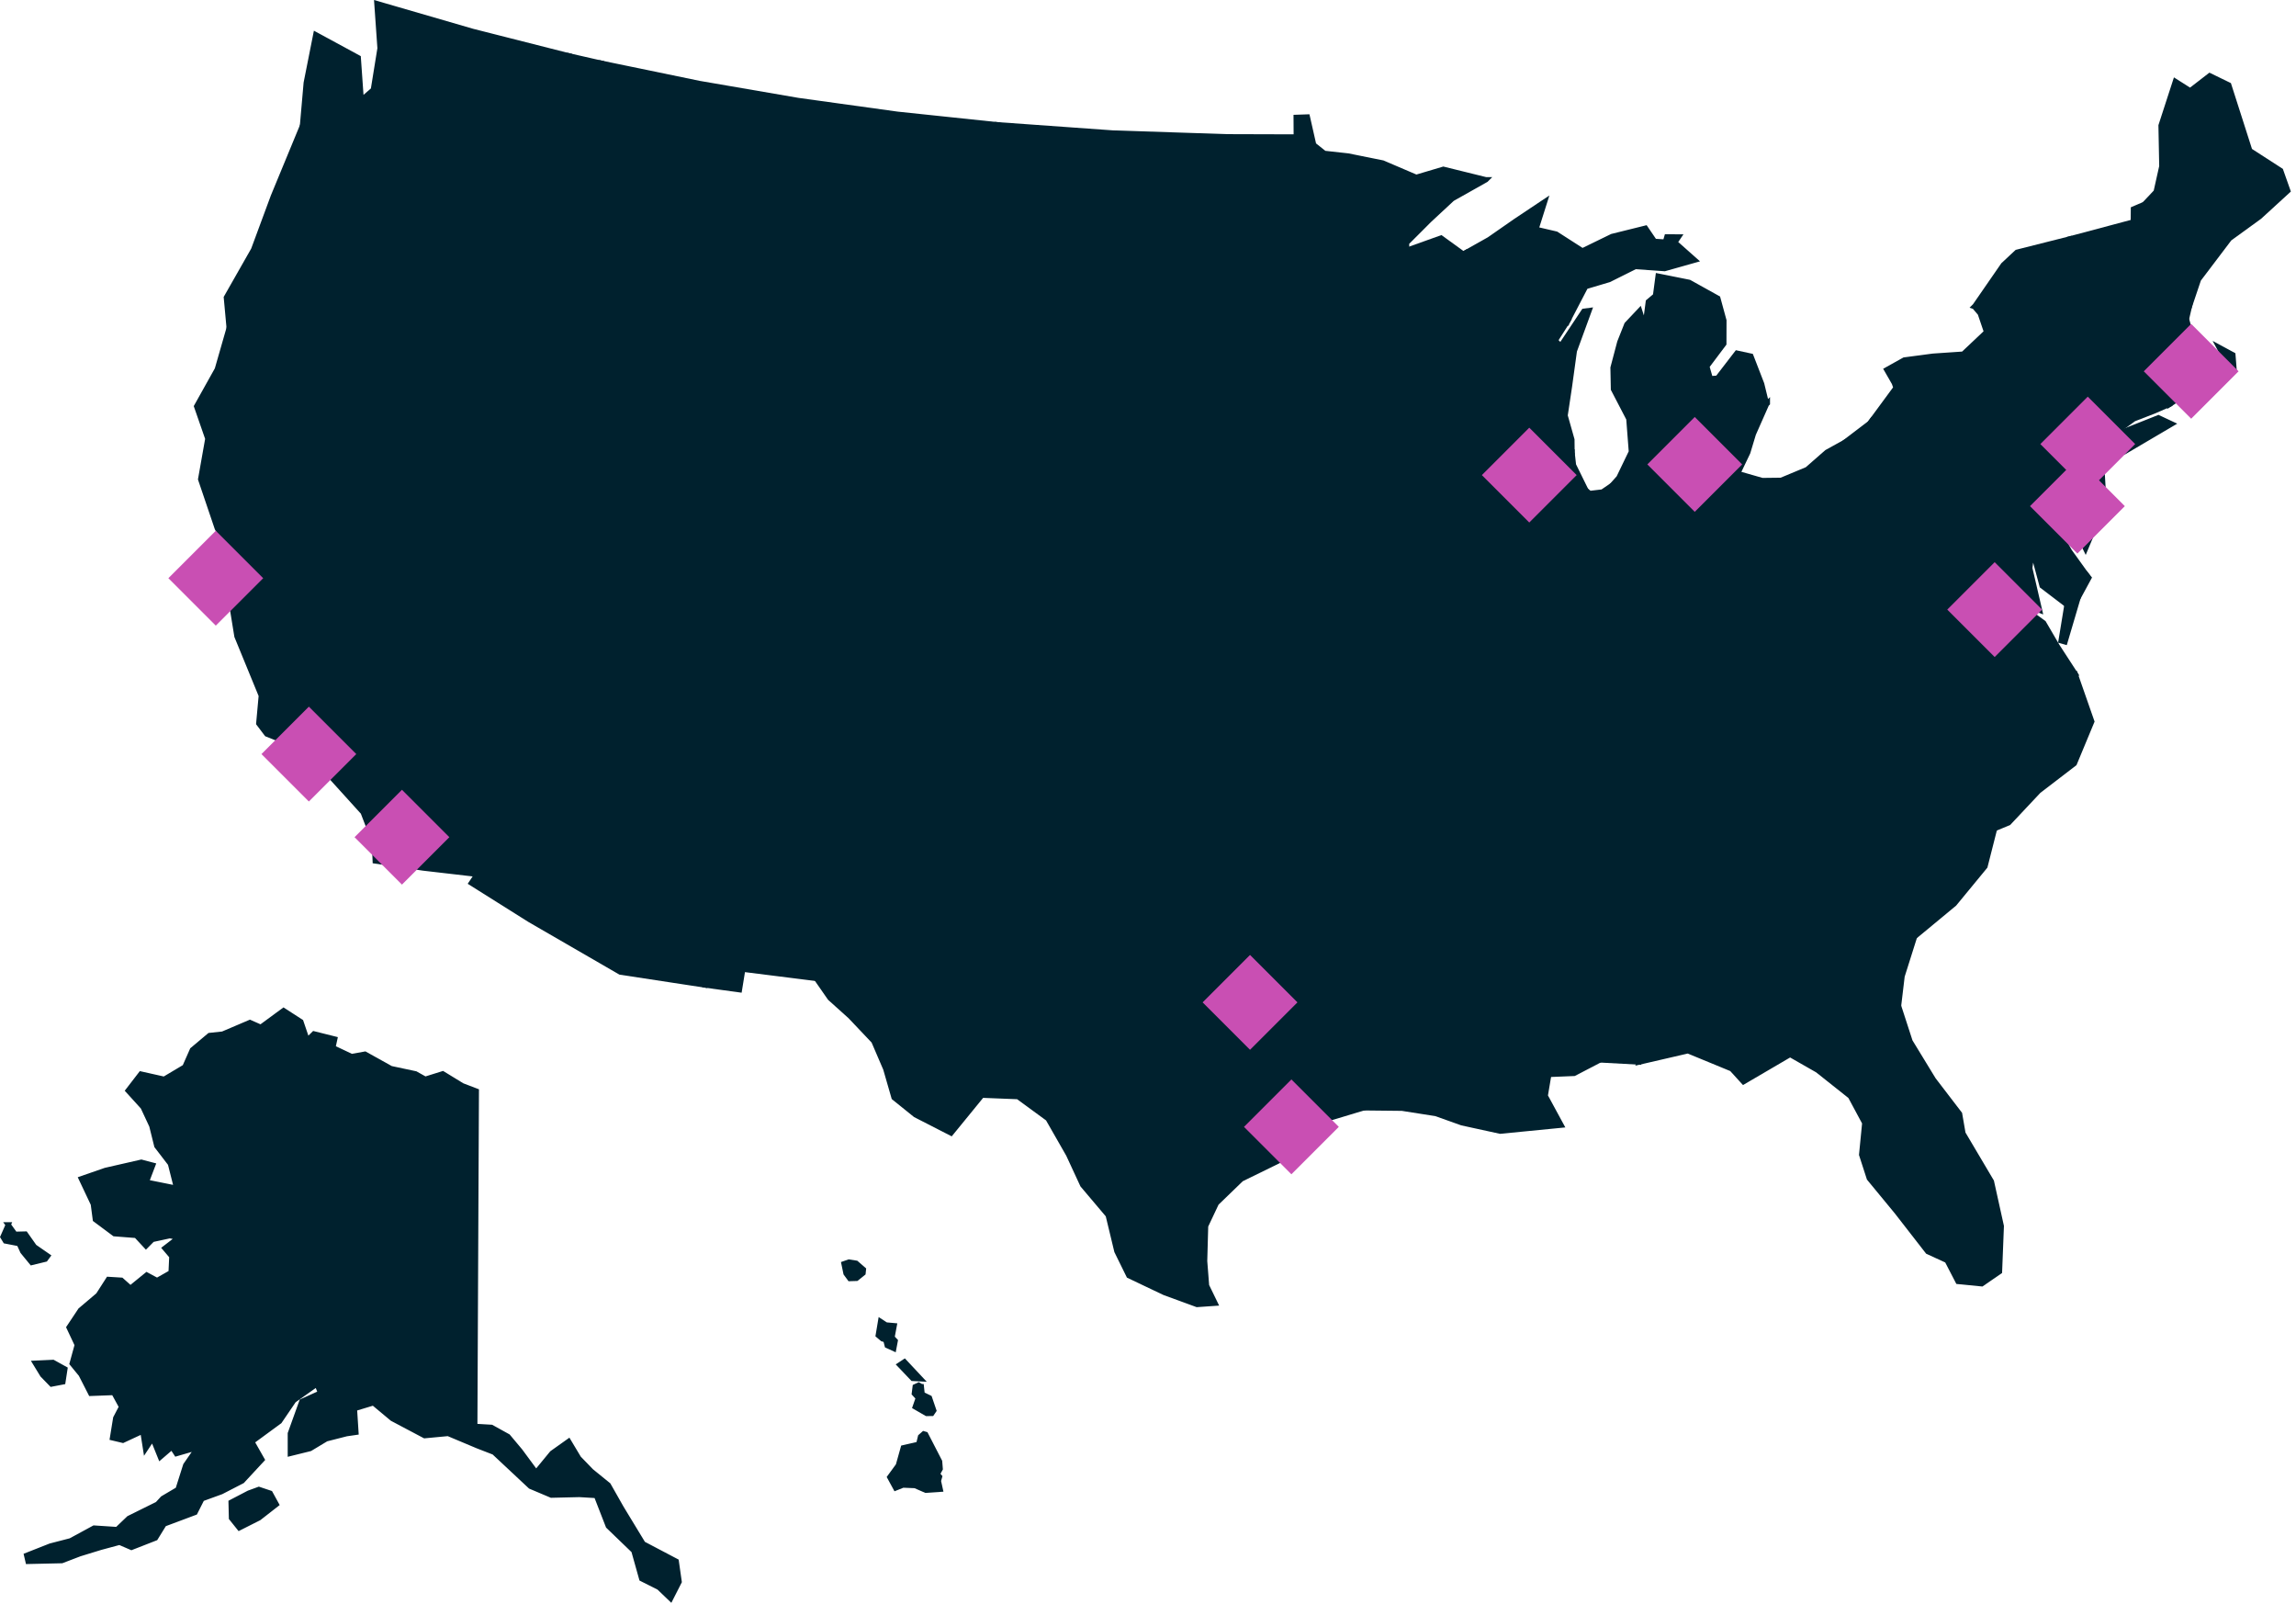
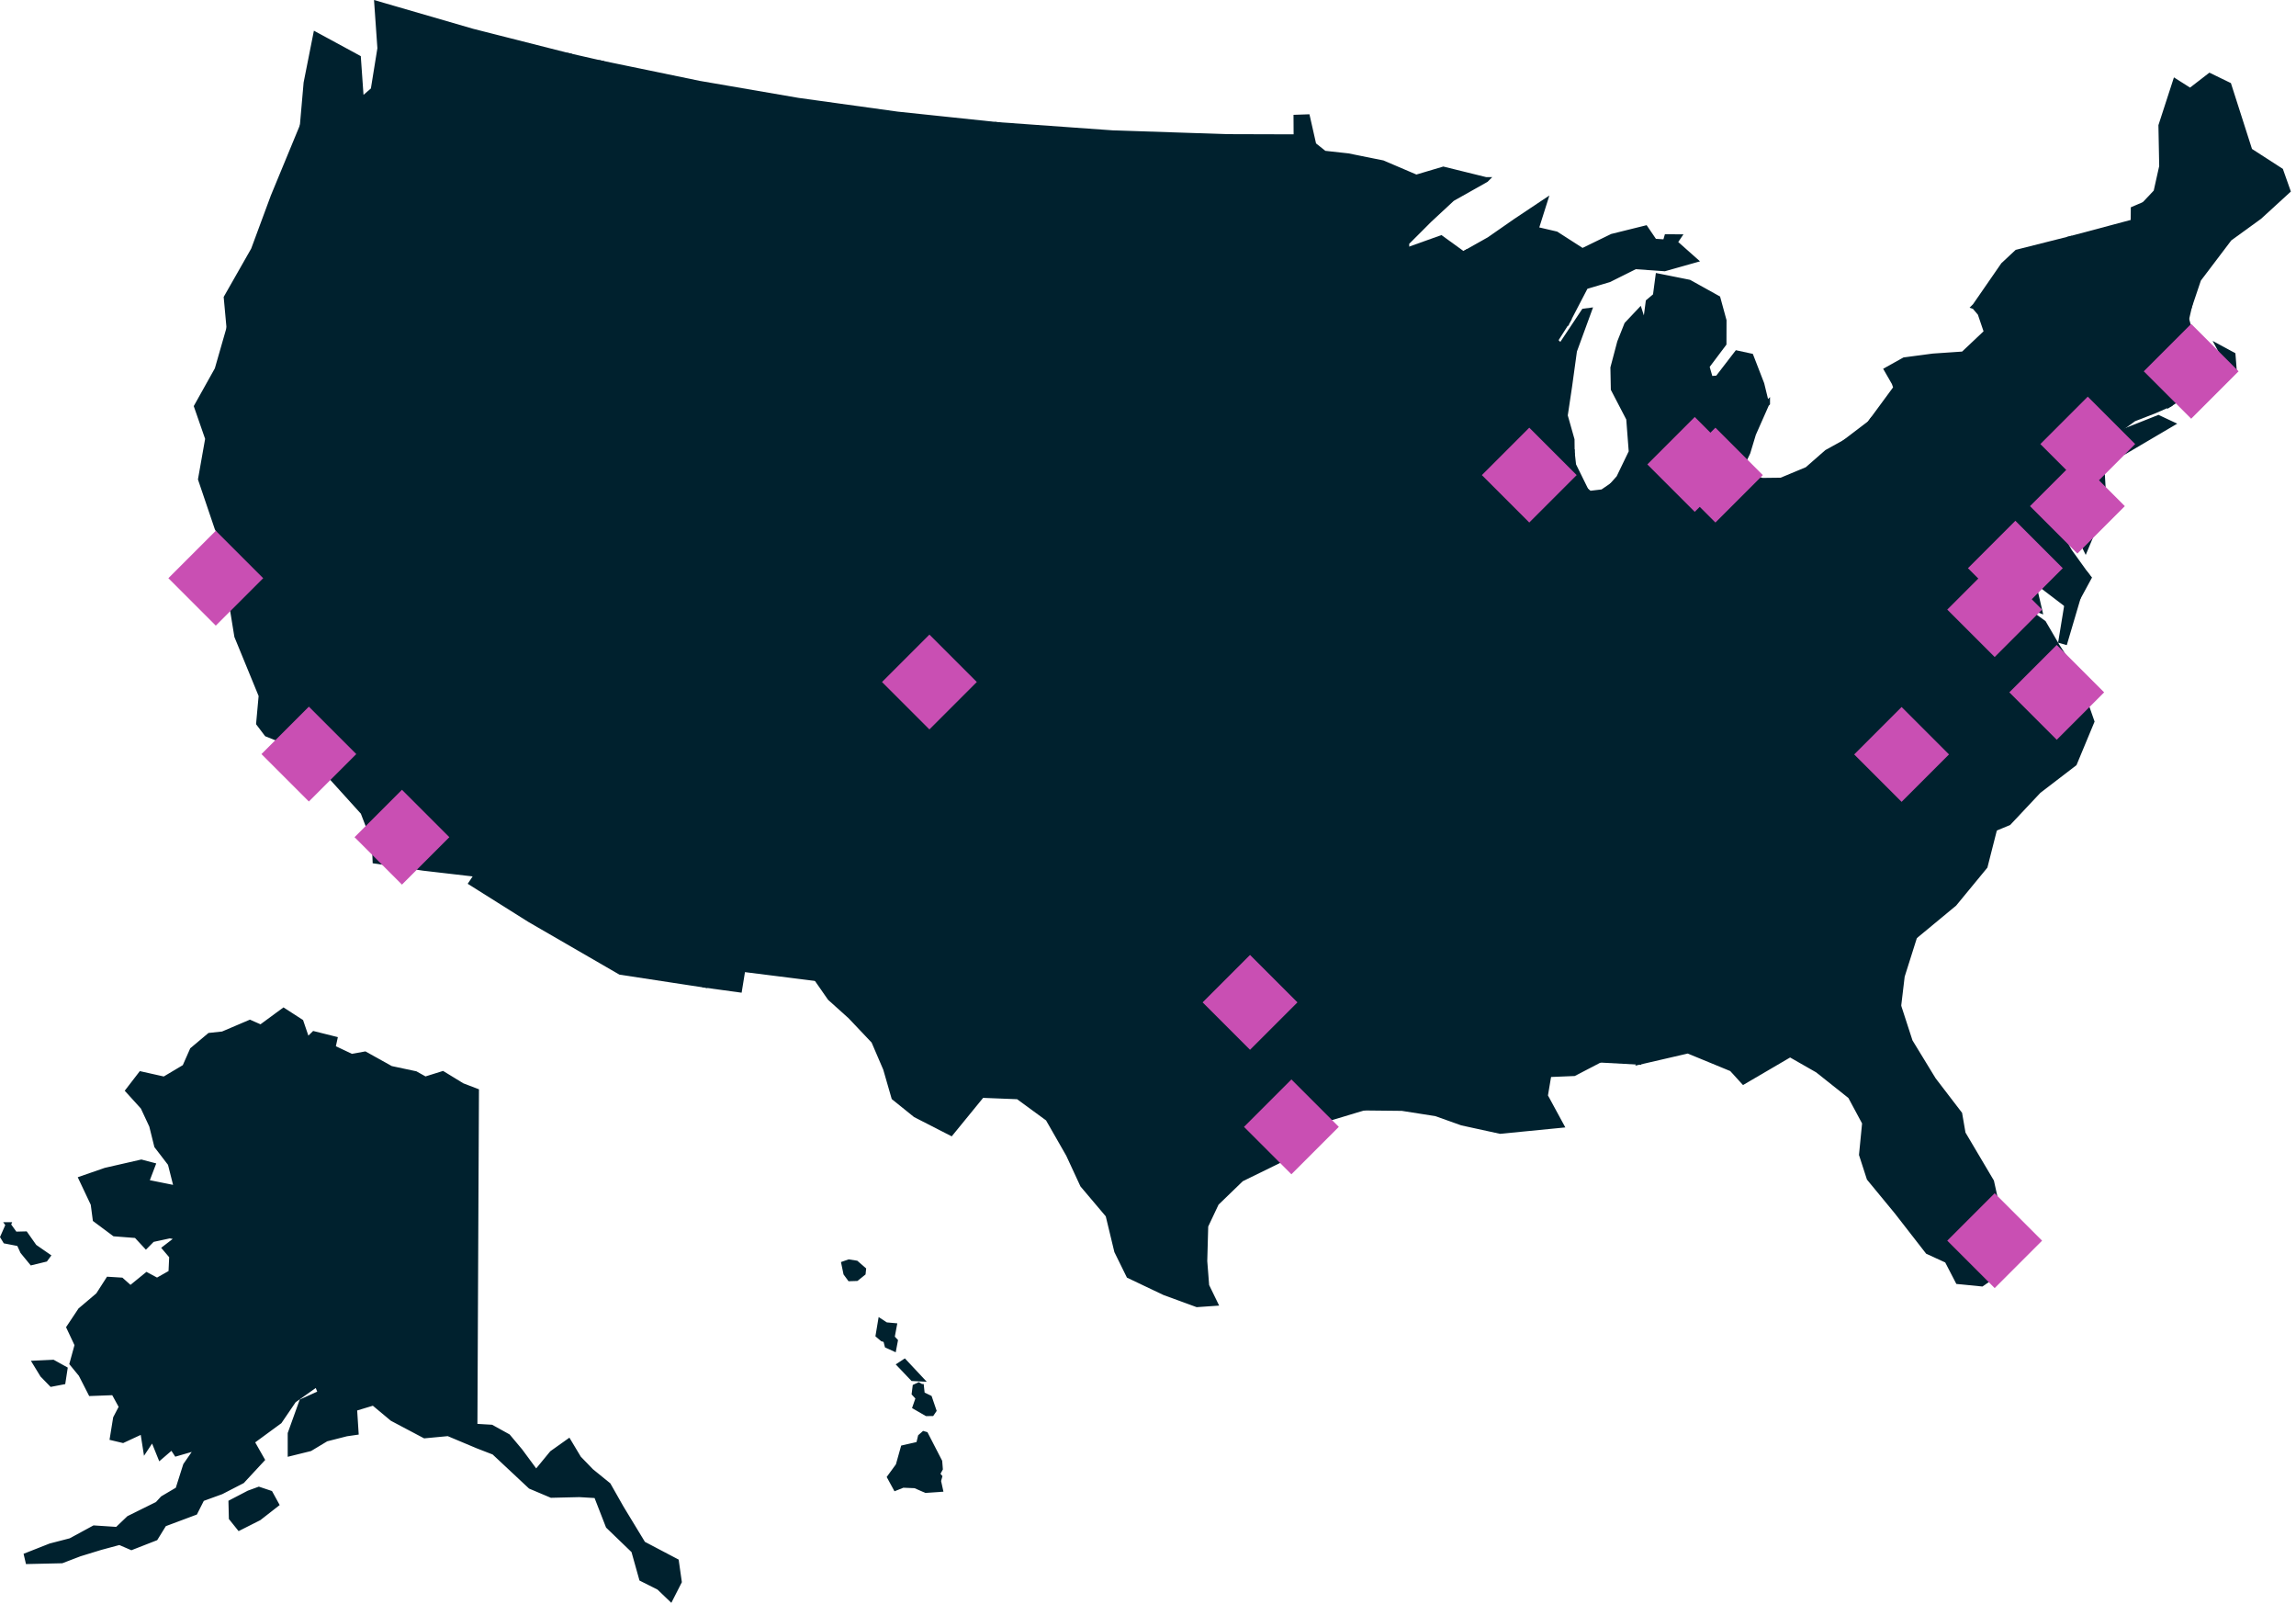
<svg xmlns="http://www.w3.org/2000/svg" width="222" height="155" fill="none" viewBox="0 0 222 155">
-   <g class="Frame 1171277044">
+   <g class="data_all">
    <g class="usaLow 2">
      <g class="Group">
        <path fill="#00212E" stroke="#00212E" stroke-width=".5" d="m29.095 98.762.613 1.8.645-.632 2.018.504-.182.839 1.804.852 1.297-.234 2.504 1.394 2.379.506.942.527 1.693-.529 1.881 1.151 1.371.525-.062 13.222-.087 19.183 1.601.094 1.602.887 1.178 1.405 1.542 2.088 1.546-1.879 1.601-1.138.976 1.629 1.21 1.251 1.65 1.339 1.255 2.212 2.107 3.468 3.21 1.689.282 1.977-.829 1.627-1.119-1.072-1.68-.845-.76-2.708-2.469-2.378-1.15-2.954-1.647-.098-2.705.064-2.02-.854-3.524-3.297-1.582-.613-2.855-1.2-2.272.214-3.128-1.655-1.824-1.522-1.834.555.147 2.297-.92.133-1.958.499-1.563.94-1.911.472v-1.933l1.115-3.1 1.808-.816-.346-.871-2.242 1.587-1.377 2.024-2.678 1.964.985 1.734-1.916 2.067-2.026 1.044-1.864.677-.669 1.322-2.991 1.119-.837 1.356-2.321.907-1.151-.497-1.83.493-2.033.624-1.721.659-3.265.073-.137-.585 2.304-.908 1.954-.506 2.266-1.23 2.233.146 1.134-1.085 2.77-1.371.506-.551 1.469-.867.743-2.342 1.191-1.721-2.088.604-.425-.651-1.13.971-.74-1.832-.688 1.04-.269-1.71-1.922.894-1.006-.239.31-1.911.57-1.091-.756-1.379-2.223.083-.939-1.839-.863-1.052.494-1.798-.795-1.689 1.11-1.668 1.72-1.456.977-1.521 1.254.077.877.782 1.579-1.286.999.538 1.351-.766.073-1.574-.668-.784 1.356-1.042-.884-.162-1.685.363-.617.624-.942-1.015-2.11-.164-1.847-1.375-.196-1.497-1.157-2.447 2.331-.809 3.472-.793 1.109.293-.624 1.638 2.923.587-.598-2.37-1.317-1.715-.485-1.956-.843-1.804-1.444-1.591 1.235-1.604 2.256.506 1.995-1.187.728-1.65 1.661-1.395 1.275-.136 2.629-1.12 1.052.466 2.202-1.618 1.676 1.082Zm-28.3 19.626.66.916 1-.024.871 1.235 1.29.892-.23.312-1.318.32-.87-1.061-.35-.764-1.325-.255-.242-.401.515-1.17Zm5.292 15.19-1.108.212-.863-.888-.694-1.136 1.7-.079 1.157.64-.192 1.251Zm18.949 13.15-1.898.958-.76-.948-.037-1.522 1.717-.895.974-.356 1.095.367.594 1.082-1.685 1.314Z" class="US-AK" />
        <path fill="#00212E" stroke="#00212E" stroke-width=".5" d="m163.929 79.041 1.734 5.866 1.529 4.682.769 1.442.463.82-.574.93-.045 1.568.333.884v.87l-.017.806.337.587.276.547-8.527.97-2.368.506-.032.375 1.068 1.094-.13.98-.244.696-3.799-.207-.751-7.416.068-7.809.175-6.331-.365-.912 4.997-.463 5.103-.485Z" class="US-AL" />
        <path fill="#00212E" stroke="#00212E" stroke-width=".5" d="m147.53 75.505-.013.404-.352.709-.66.516-.099.812-.585.677.139 1.405-.425.48-.051.389-.69.405.028.703-.457 1.328-.448.303-.673.7-.371 1.023-.79 1.74-.033 1.156.536 1.25-.145.964-3.465.005-4.467.333-3.957.096.177-2.763h-.942l-.788.079-.219-.314.044-4.25.005-4.719-.865-5.11 4.753-.033 4.322-.137 4.123-.19 4.465.036.365.577-.408.548-.405.551-.212.496 2.563-.169Z" class="US-AR" />
        <path fill="#00212E" stroke="#00212E" stroke-width=".5" d="m72.102 68.01-3.927 27.21-8.197-1.251-8.75-5.061-5.655-3.555.562-.837.534.117.64-.86-.572-.803.006-.743-.032-.882 1.004-.931.764-2.112 1.399-.733-.56-1.065-.324-1-.152-.898-.08-.688.008-.442.433-.882.002-.97.111-.937.214-1.02-.21-.722.387-.53.81.167.67.489.487.295.401-.673.199-.124.74-3.826 6.167 1.108 7.355 1.273 5.566.886Z" class="US-AZ" />
        <path fill="#00212E" stroke="#00212E" stroke-width=".5" d="m36.77 36.057-3.795 14.018 5.32 8.136 5.297 7.843 5.178 7.422-.009.442.081.688.152.898.325 1 .56 1.065-1.4.733-.764 2.111-1.004.931.032.882-.006.743.572.803-.64.86-.534-.117-5.21-.604-4.649-.685-.072-1.858-1.096-2.85-3.5-3.865-1.53-.581-1.307-1.924-2.975-1.19-.78-1.029.244-2.69-2.355-5.738-1.198-7.375.453-1.036-1.155-2.022-1.608-4.745.694-3.92-1.085-3.124 2-3.579 1.147-3.995 14.617 4.352Z" class="US-CA" />
        <path fill="#00212E" stroke="#00212E" stroke-width=".5" d="m100.086 56.362-.46 7.446-.476 7.093-3.726-.284-4.633-.395-6.57-.66-6.095-.734-6.023-.818 2.741-19.186 3.645.504 3.647.466 7.31.807 3.662.344 7.309.568-.323 4.693-.008.156Z" class="US-CO" />
        <path fill="#00212E" stroke="#00212E" stroke-width=".5" d="m209.11 35.771.726 2.55-.027.743-1.495.655-1.995.773-2.489 1.815-.272-.542.658-.654-.38-.328-.711-3.645 2.703-.605 3.282-.762Z" class="US-CT" />
        <path fill="#00212E" stroke="#00212E" stroke-width=".5" d="m193.924 55.51-.041-.282-.395-.342.252-.29.575.39-.391.524Z" class="US-DC" />
        <path fill="#00212E" stroke="#00212E" stroke-width=".5" d="m198.88 49.424-.427.617.303.886 1.349 2.366 1.565 2.178-2.472.568-1.632-5.957.195-.436.279-.286.84.064Z" class="US-DE" />
        <path fill="#00212E" stroke="#00212E" stroke-width=".5" d="m183.573 97.234 1.115 3.433 2.259 3.701 2.53 3.303.327 1.89 2.75 4.644.955 4.316-.173 4.392-1.721 1.185-2.296-.226-1.054-2.033-1.867-.856-2.987-3.842-2.673-3.243-.739-2.285.301-3.071-1.384-2.575-3.173-2.52-2.658-1.518-4.506 2.637-1.136-1.247-4.234-1.744-4.708 1.089.243-.696.13-.98-1.067-1.094.032-.376 2.368-.506 8.526-.969.794 1.228 4.239-.32 6.891-.25.439.796.474-.517-.249-1.678.476-.243.882.226.894-.051Z" class="US-FL" />
        <path fill="#00212E" stroke="#00212E" stroke-width=".5" d="m174.027 77.772-.378.462-.506.999 1.185.647.732.192.963 1.412.602.781 1.568.929.367.555 1.074.634.649 1.07 1.446.765.465 1.05.327.493-.083.376.843.402.551.835.143.916.406.115.743.13-1.207 3.82-.343 2.879-.895.05-.882-.226-.476.244.25 1.678-.474.517-.44-.796-6.891.25-4.239.32-.794-1.228-.275-.547-.338-.587.017-.807v-.87l-.333-.883.045-1.568.575-.93-.464-.82-.769-1.442-1.528-4.683-1.734-5.865 3.062-.32 2.107-.317 4.929-.632Z" class="US-GA" />
        <path fill="#00212E" stroke="#00212E" stroke-width=".5" d="m82.817 123.571-.649.021-.373-.508-.192-.929.478-.167.7.111.707.613-.036.348-.635.511Zm3.744 6.04-.141.743-.639-.292-.132-.519-.222-.102-.103-.022-.41-.348.225-1.345.525.342.8.072-.213 1.14.31.331Zm2.442 3.671-.755-.039-1.252-1.315.457-.301 1.55 1.655Zm.084.749.08.741.706.344.418 1.226-.194.284-.502.006-1.106-.64.303-.872-.389-.422.082-.658.341-.158.26.149Zm-1.781 9.522-.705.282-.572-1.049.826-1.132.48-1.712 1.49-.342.176-.73.314-.278.186.054 1.354 2.624.057.711-.277.506.215.256-.113.406.178.809-1.403.094-1.03-.45-1.176-.049Z" class="US-HI" />
        <path fill="#00212E" stroke="#00212E" stroke-width=".5" d="m139.477 39.69.064.262.502.745-.297.385.067 1.018.168.425.272.758 1.193.4.391.72.231.356.439.222.203.512.59.352.399.396-.111 1.313-.602 1.138-.222.363-.814.329-1.236.31-.282.85.474.352.196.74-.433.865-.205.748-.908.768-.03.886-.525-.377-.743-.752-4.029.269-4.247.158-3.31.064-3.316.021-.246-.877.103-.867-.081-.835-.378-1.399-.242-.578-.262-.158-.026-1.121-.226-.803-.656-.916.011-.402-.226-.8-.158-.485.006-.444-.577-.543.293-.794.19-.777.088-.528-.451-.647.013-1.185h.47l3.867.005 4.806-.135 5.163-.186 4.64-.121Z" class="US-IA" />
        <path fill="#00212E" stroke="#00212E" stroke-width=".5" d="m70.285 30.892.11.106L68.4 42.915l-10.626-1.913-10.576-2.344 2.05-8.482.615-1.275-.13-.683-.562-.47.188-.756.73-.963.949-.766.837-1.422.734-1.12.48-.541-.012-.763-.47-.514-.57-1.098.226-.84-.132-.796 1.469-6.662 1.424-6.111 3.11.709-.872 5.097.568 1.46-.192.863.435.897.654.617.386.858.598 1.675.705.873.984.25-.58.986-.581 1.194.025 1.287-.453.229-.217 1.232.502.596.779-.434.478-.604.38.213.272.737.087 1.589.483.715-.028 1.292.139.389.67.252.288.775.372 1.358.756-.547 1.09.382.178-.454 1.881.644.814-.017.653-.869.348.195.22.73.33.326Z" class="US-ID" />
        <path fill="#00212E" stroke="#00212E" stroke-width=".5" d="M152.003 43.685v.012l.141 1.256 1.206 2.45.519 5.59.517 5.583-.301 1.382.341.324.276.805.032.652-.29.322-.201.824-.692 1.123-.419 1.344-.036.986.058.357-.376.709.367.427-.645.41-.837.478.237 1.042-.474.44-.969-.372-1.048-.181-.227.489.205.72-.743-.699-.408.156-.581-1.151.09-.734-.369-1.15-.397-.115-1.077-.993-.435.011-.801-.632-.585-.692.192-.865.308-.726.158-.905-.769-.732-.696.356-.442-.177-.109-.805-.367-.901-.359-.2-.901-.603-.758-.784-.671-.963-.403-1.43.262-1.22.03-.886.908-.768.205-.748.433-.865-.196-.74-.474-.353.282-.85 1.236-.31.813-.328.223-.363.602-1.138.111-1.314-.4-.395-.589-.352-.203-.512-.44-.222-.23-.357 3.657-.235 3.739-.275 2.759-.195-.002-.012h.013Z" class="US-IL" />
        <path fill="#00212E" stroke="#00212E" stroke-width=".5" d="m163.192 46.482.526 4.354.551 4.682.388 3.334-.186.254.425.944-.117.375-.632.086-.538.495-.912-.068.028.933-.491.414-.404.884-.521.212-.677 1.524-.818-.329-.301-.563-.561 1.029-.368.58-.877-.482-.833.547-.243.497-1.247-.621-.771.604-1.019-.284.009.536-.506-.081.036-.986.419-1.344.691-1.123.201-.824.29-.322-.032-.652-.275-.805-.342-.324.301-1.382-.516-5.584-.519-5.59.363.295 1.228-.145.922-.628 3.888-.393 3.391-.425.049.376Z" class="US-IN" />
        <path fill="#00212E" stroke="#00212E" stroke-width=".5" d="m127.954 71.602-3.408.04-6.991-.023-6.994-.16-3.882-.148-3.877-.192-3.652-.218.477-7.093.459-7.446h.006l6.5.37 4.839.194 8.566.172h5.129l.891.639.485-.015.115.7-.517.904.29.457.477 1.012.997.444.038 5.187.052 5.175Z" class="US-KS" />
        <path fill="#00212E" stroke="#00212E" stroke-width=".5" d="m173.503 61.025.139.444.107.997.563.682.293.698.649.538.47.521.756-.026-1.311 1.66-1.113.738-.036.402-.333.566-.972.723-.279.515-.754.41-1.079.425-2.6.506-3.442.218-1.109.19-2.242.115-2.276.203-2.095.184-2.419.363-.145-.21-.771.08.079.757-5.573.4.837-.572.587-.449-.132-.754.085-.493-.205-.72.226-.489 1.049.182.969.372.474-.44-.237-1.042.837-.479.645-.41-.367-.427.376-.709-.058-.356.506.08-.008-.535 1.018.284.771-.604 1.247.621.243-.498.833-.546.878.482.367-.58.562-1.03.301.564.818.329.676-1.525.521-.211.404-.884.491-.414-.028-.933.912.068.538-.495.632-.086.118-.376-.425-.944.186-.254 1.296-.049.721.378 1.141.955.841.232.632.31.878-.256.7.183.769-.377.7-.186.397.628.771.356Z" class="US-KY" />
        <path fill="#00212E" stroke="#00212E" stroke-width=".5" d="m142.441 90.469.308.262-.336.722.65.967-.137.611.579.807-.547.53-.141.929-.762.8-.323 1.04-.32 1.194-.485.57.229 1.209 3.711-.043 3.957-.241-.064.817-.225.818.31.598.594.528.207.796.113.478-.348 2.067 1.541 2.838-5.897.579-3.701-.807-2.517-.897-3.276-.513-3.707-.04-.367-.639.416-.728.622-.662-.013-.976-.318-.318.339-1.176.257-.536.358-1.796-.39-.656-.513-1.097-.384-1.121-.25-.748-.694-.533-.365-5.2 3.956-.096 4.468-.333 3.465-.004Z" class="US-LA" />
        <path fill="#00212E" stroke="#00212E" stroke-width=".5" d="m211.414 30.836.67 2.486 1.856 2.144 1.477-.303-.86-1.593 1.345.728.111 1.411-2.14 1.44-1.71.386-.297-.686-.7-.382-.6-1.153-1.456.457-3.282.762-2.704.605-.072-3.432 2.878-.666 4.183-1.093.229-.562.64-.52.432-.029Z" class="US-MA" />
        <path fill="#00212E" stroke="#00212E" stroke-width=".5" d="m197.566 50.082 1.631 5.957 2.473-.568.308.379-1.057 1.949-.85.271-.22.391-2.404-1.832-.944-3.513-.242 1.798.949 4.083-2.544-.925-.358-.619-.564.333-.549-.156.203-1.144.54-.579-.015-.397.391-.523-.574-.39-.252.29-.799-.385-.839-.124.164-.566-.561-.256-.575-.049-.412-.547-.585-.587-1.211-.15-.636.498-.333.432-1.123.019-.397.591-.696.327-.532.666-.489.532-.412-2.424 3.41-.638 1.161-.237 2.597-.545 3.132-.638 3.214-.724Z" class="US-MD" />
        <path fill="#00212E" stroke="#00212E" stroke-width=".5" d="m211.696 29.622-.348.149-.344-.607-.826-.514-.002-.498-2.838-8.402 1.134-1.204.551-2.469-.075-3.942 1.388-4.272 1.435.91 1.887-1.459 1.843.897 2.033 6.348 2.987 1.928.692 1.954-2.746 2.513-2.902 2.104-2.987 3.944-.882 2.62Z" class="US-ME" />
        <path fill="#00212E" stroke="#00212E" stroke-width=".5" d="m161.166 22.893 1.136.006-.363.536 1.928 1.71-2.917.823-.115-.009-2.721-.192-2.534 1.264-2.266.675-1.71 3.284-.092-.026-.002.009-.51-.532.181-.805-.758.026.085-.803.173-.41-.363-.656-.83-.237-.257-.784-.666-.006-.958.073-2.023-.724-3.019-.666-.329-.86-.538-.127-.004-.015-.203.113-.032-.023.03.021L144 23.145l2.562-1.783 2.795-1.864-.843 2.667 1.95.454 2.538 1.63 2.866-1.395 3.237-.803.867 1.275 1.049.069.145-.502Zm9.726 16.09-.079.076-1.277 2.887-.542 1.794-.97 2.026-1.351.229-1.64.215-1.841.27-.049-.377-3.391.425-3.888.393.662-.743 1.208-2.505-.245-3.194L156 37.616l-.04-2.07.653-2.47.684-1.721 1.242-1.315.508 1.586.325-2.46.694-.583.252-1.898 3.007.602 2.775 1.542.588 2.152-.007 2.242-1.646 2.191.342 1.19.7-.054 1.864-2.421 1.356.294 1.044 2.695.472 1.943.079-.079Z" class="US-MI" />
        <path fill="#00212E" stroke="#00212E" stroke-width=".5" d="m143.68 17.373-.002.002-3.259 1.835-2.248 2.088-2.169 2.172.021.717-.876.31.148 2.737h-.107l-.82.572-.709.496-.455.914.752.888-.218 1.234.045 1.322-.068 1.074 1.048.9.416.027 1.156.645.405.312.269.512.921.794 1.221.66.135.395.07 1.168.122.543-4.64.121-5.163.186-4.807.135-3.867-.005.07-4.544-.395-4.665-.597-.385-.334-.756.19-.66.769-.54.064-.709.007-.888-.207-.743-.278-.794-.156-.995-.032-1.115-.111-.269-.124-1.437-.006-.66-.06-.587-.156-.995-.391-1.012-.371-.904-.045-.892-.03-.963.12-.628.027-.572-.294-.713-.041-.485 6.711.02-.01-1.895 1.091-.038.611 2.699 1.027.818 2.284.252 3.359.676 3.244 1.388 2.622-.779 4.119 1.016h.002Z" class="US-MN" />
        <path fill="#00212E" stroke="#00212E" stroke-width=".5" d="m139.527 54.904-.263 1.219.404 1.43.671.963.758.784.901.602.358.201.368.901.109.805.442.177.696-.356.768.732-.158.905-.307.726-.192.865.585.692.801.632.435-.01 1.076.992.397.116.37 1.148-.09.735.581 1.151.408-.156.743.698-.085.494.132.753-.587.449-.837.572-.069.474-.19.707-.222 1.2-2.562.169.211-.496.406-.55.408-.55-.365-.576-4.465-.036-4.124.19-4.321.136-4.754.035.009-2.225h-.019l-.051-5.176-.039-5.187-.997-.444-.476-1.012-.291-.457.517-.904-.115-.7-.485.015-.89-.638-.492-1.032-.578-.617-.626-.764-.075-.4 3.317-.021 3.309-.064 4.247-.158 4.03-.27.743.753.525.377Z" class="US-MO" />
        <path fill="#00212E" stroke="#00212E" stroke-width=".5" d="m153.829 79.989.365.911-.175 6.332-.068 7.808.752 7.416-2.503 1.305-2.441.1-.113-.478-.207-.796-.594-.528-.309-.598.224-.817.064-.818-3.957.241-3.711.043-.228-1.209.484-.57.321-1.194.322-1.04.762-.8.141-.93.547-.529-.579-.807.137-.61-.649-.968.335-.722-.307-.262.145-.965-.536-1.25.032-1.155.79-1.74.372-1.023.672-.7.449-.303.457-1.329-.028-.702.689-.406.052-.388 3.92-.274 4.373-.245Z" class="US-MS" />
        <path fill="#00212E" stroke="#00212E" stroke-width=".5" d="m95.298 26.965-.572 4.437-5.73-.614-6.181-.703-5.32-.78-6.725-1.016-.393 2.443-.092.16-.329-.327-.22-.73-.348-.194-.653.869-.814.017-1.881-.645-.177.455-1.091-.382-.756.546-.372-1.358-.288-.775-.67-.252-.14-.388.028-1.292-.482-.716-.088-1.588-.271-.737-.38-.213-.478.604-.78.433-.502-.596.218-1.232.453-.228-.026-1.288.581-1.193.58-.987-.983-.25-.705-.873-.598-1.674-.386-.858-.654-.617-.435-.897.192-.863-.568-1.46.87-5.098 9.488 1.959 9.55 1.644 9.597 1.33 9.637 1.014-.752 8.98-.354 5.933Z" class="US-MT" />
        <path fill="#00212E" stroke="#00212E" stroke-width=".5" d="m200.648 65.136 1.61 4.606-1.689 4.063-3.457 2.65-2.898 3.083-1.352.558-5.276-3.682-4.386.72-.083-.56-.752-.706-.344.382-.1-.416-1.877.079-3.636.525-2.007 1.136-.374.198-4.928.632-.045-1.029.796-.412.203-.55.48-.658.78-.235.892-.348.837-.54.327-.479.69-.491-.071-.344.887-.794.378.376 1.3-1.121.685-.009.472-.897.756-.33-.149-.678.002-.617 6.536-.886 7.657-1.426 4.044-.878 4.092-.922Z" class="US-NC" />
        <path fill="#00212E" stroke="#00212E" stroke-width=".5" d="m118.62 13.216.04.484.295.713-.028.573-.119.627.029.963.045.893.372.903.391 1.012.155.995.06.588.007.66.124 1.437.111.269.032 1.114.155.995.278.795.207.743-.006.888-6.481.16-5.53-.21-6.972-.369-6.487-.484.354-5.934.752-8.98 11.195.8 11.021.364Z" class="US-ND" />
        <path fill="#00212E" stroke="#00212E" stroke-width=".5" d="m120.969 45.045.158.484.226.801-.01.402.655.916.226.803.026 1.12.263.159.241.578.378 1.399.081.835-.102.867.245.877.075.4.626.764.578.617.491 1.032h-5.129l-8.567-.173-4.838-.195-6.5-.37h-.006l.008-.155.323-4.693-7.31-.568.829-9.648 6.94.54 5.338.317 7.143.281.905.639 1.305.419.311-.216.85.034 1.277-.028.916.636.978.415.16.405.308.235.602.07Z" class="US-NE" />
        <path fill="#00212E" stroke="#00212E" stroke-width=".5" d="m211.695 29.621-.282 1.215-.431.028-.641.52-.228.562-4.183 1.094-.406-.415.111-.68-.243-1.254.028-.323-.18-1.14.124-1.038.169-.484.104-1.222-.126-.777-.01-.487.589-.403.604-.752-.027-.62-.434-.604.039-1.385-.007-.003.011-1.249 1.061-.454 2.838 8.402.002.497.826.515.344.606.348-.149Z" class="US-NH" />
        <path fill="#00212E" stroke="#00212E" stroke-width=".5" d="m202.945 42.651-.666 2.592.95-.015.211 3.543-1.789 4.264-.56-1.147-.862-.055-1.164-1.032-.31.127-.303-.887.427-.617.645-.604.192-.355.713-.826.344-.623-1.424-.953-.179-.485-.425-.055-.16-.762.284-.675-.336-.57.474-.549.374-1.202.384-.312 3.18 1.198Z" class="US-NJ" />
        <path fill="#00212E" stroke="#00212E" stroke-width=".5" d="m95.424 70.617-.179 2.396-.978 12.664-.705 9.122-3.839-.316-7.44-.726-3.713-.418-.004.418.374.827-7.117-.895-.322 1.986-3.325-.455 3.927-27.21 6.023.818 6.094.734 6.57.66 4.634.395Z" class="US-NM" />
        <path fill="#00212E" stroke="#00212E" stroke-width=".5" d="m57.774 41.002-4.76 23.74-.74 3.827-.2.124-.4.673-.487-.295-.67-.489-.81-.166-.387.53.21.72-.214 1.022-.11.937-.003.97-.434.881-5.178-7.422-5.297-7.843-5.32-8.136 3.795-14.018 10.425 2.614.004-.013 10.576 2.344Z" class="US-NV" />
        <path fill="#00212E" stroke="#00212E" stroke-width=".5" d="m203.052 33.706.073 3.432.711 3.645.38.328-.657.654.271.542 4.864-1.934 1.288.604-4.617 2.716-2.278.583-.141-1.625-3.18-1.198-.653-.196-.681-.186-.391-.632-.028-.542-.521-.33-.939-.563-4.798 1.061-5.161 1.07-5.544 1.05-.235-1.294 2.505-3.405-.154-.444-.002-.013-.739-1.288 1.702-.948 2.768-.367 2.927-.199 2.255-2.13-.613-1.803-.553-.653-.015-.005.002-.002.015.007 2.787-4.032 1.317-1.23 5.093-1.285.175.973.019.643.438 1.38.37.672-.094 1.061.625 1.154-.045.738.109.163.5-.09.845 3.918Z" class="US-NY" />
        <path fill="#00212E" stroke="#00212E" stroke-width=".5" d="m179.461 49.155-.463.325.258.58.017 1.13-.166 1.307-.184 1.091.022.502-.825 1.258-.39.303-.479.216-.465-.034-.699.954-.014.886-.043.485-.303.241-.131-.525-.523-.039-.367 1.12.102 1.07-.388.738-.916.263-.771-.357-.397-.628-.701.186-.768.378-.701-.184-.877.257-.632-.31-.842-.233-1.14-.954-.722-.378-1.296.049-.388-3.333-.551-4.683-.526-4.354 1.841-.27 1.64-.215 1.352-.23v.002l2.363.677 1.835-.022 2.509-1.044 1.909-1.67 1.729-.954 1.091 6.4Z" class="US-OH" />
        <path fill="#00212E" stroke="#00212E" stroke-width=".5" d="m127.964 73.827.865 5.11-.004 4.718-.045 4.25-1.759-.927-1.141-.504-.918.335-1.424-.045-.844.009-.694.395-.679.2-.593-.24-1.356.254-.606-.816-.641.694-1.102-.33-1.121-.772-1.226.461-.504-1.18-1.883.066-1.194-.297-1.34-.391-.562-1.027-1.07.284-.638-.423-.936-.561.205-4.626.208-4.742-3.908-.194-3.908-.235-3.9-.28.178-2.396 3.727.284 3.651.218 3.878.192 3.882.147 6.993.16 6.991.024 3.408-.04h.019l-.009 2.225Z" class="US-OK" />
        <path fill="#00212E" stroke="#00212E" stroke-width=".5" d="m52.036 19.805.57 1.098.47.515.013.762-.48.542-.735 1.12-.837 1.421-.948.767-.73.963-.188.756.561.47.13.683-.614 1.275-2.05 8.481-.004.013-10.425-2.614-14.616-4.351-.27-2.947 2.632-4.623 1.906-5.148 2.821-6.827.69.148.98.333.655.668.86.557.334 1.076-.152.81.045.728.705.406.811.226 1.416-.122.788.066 1.117.539.448.392.737.028.856-.17 1.47.471 1.364-.19.745-.211.786.429 1.31-.186 6.83 1.646Z" class="US-OR" />
        <path fill="#00212E" stroke="#00212E" stroke-width=".5" d="m199.766 41.453-.384.312-.374 1.202-.474.549.335.57-.284.675.16.762.425.055.179.485 1.425.953-.344.623-.713.826-.192.355-.645.604-.839-.064-.28.286-.194.436-3.214.724-3.133.638-2.596.545-1.162.237-3.41.638-3.835.684-.756-4.393-1.091-6.4 2.439-1.855.006-.008.235 1.293 5.543-1.05 5.161-1.07 4.798-1.061.94.564.521.329.028.542.39.632.681.186.654.196Z" class="US-PA" />
        <path fill="#00212E" stroke="#00212E" stroke-width=".5" d="m212.163 37.535-2.355 1.529.027-.743-.726-2.55 1.457-.457.6 1.153.7.382.297.686Z" class="US-RI" />
        <path fill="#00212E" stroke="#00212E" stroke-width=".5" d="m192.862 80.096-.929 3.654-2.974 3.612-3.835 3.174-.743-.13-.406-.116-.143-.916-.551-.835-.843-.401.083-.376-.327-.493-.465-1.051-1.446-.764-.649-1.07-1.074-.634-.367-.556-1.568-.928-.602-.782-.963-1.411-.732-.193-1.185-.647.506-.999.378-.461.373-.199 2.007-1.136 3.637-.525 1.877-.079.1.416.344-.382.752.707.083.56 4.386-.72 5.276 3.681Z" class="US-SC" />
        <path fill="#00212E" stroke="#00212E" stroke-width=".5" d="M121.001 40.127h-.47l-.013 1.185.451.647-.088.527-.19.778-.293.794.577.542-.006.444-.603-.07-.307-.235-.16-.406-.978-.414-.916-.636-1.277.028-.85-.035-.312.216-1.304-.418-.906-.639-7.142-.282-5.339-.316-6.94-.54.79-9.895.573-4.437 6.487.485 6.972.369 5.53.21 6.481-.16-.064.708-.769.54-.19.66.333.756.598.384.395 4.666-.07 4.544Z" class="US-SD" />
        <path fill="#00212E" stroke="#00212E" stroke-width=".5" d="m170.604 70.318 5.771-.67 1.944-.4-.003.617.15.677-.756.331-.472.897-.685.008-1.301 1.121-.378-.375-.886.794.071.344-.69.49-.327.48-.837.54-.892.347-.78.235-.48.658-.203.55-.797.413.045 1.03-2.107.315-3.062.32-5.104.485-4.996.464-4.373.245-3.921.273.425-.48-.139-1.405.585-.677.099-.811.659-.517.353-.709.013-.404.222-1.2.19-.706.068-.474 5.573-.4-.079-.758.771-.079.145.21 2.419-.363 2.095-.184 2.276-.203 2.243-.115 1.108-.19 3.442-.218 2.601-.506Z" class="US-TN" />
        <path fill="#00212E" stroke="#00212E" stroke-width=".5" d="m128.779 87.904.22.314.788-.079h.942l-.177 2.763.365 5.2.694.534.25.747.384 1.121.512 1.097.391.656-.359 1.796-.256.536-.339 1.176.318.319.013.975-.622.662-.416.728.367.639-3.634 1.097-3.886 3.673-4.316 2.114-2.404 2.325-1.04 2.202-.094 3.404.186 2.376.826 1.698-1.751.122-3.156-1.156-3.436-1.635-1.163-2.364-.84-3.487-2.464-2.913-1.364-2.946-1.984-3.468-2.9-2.125-3.49-.138-2.988 3.659-3.44-1.761-2.076-1.674-.802-2.78-1.151-2.678-2.27-2.394-1.963-1.764-1.315-1.891-.374-.827.005-.418 3.713.418 7.44.726 3.839.316.704-9.122.978-12.664 3.901.28 3.908.234 3.908.195-.207 4.742-.205 4.625.935.562.638.423 1.07-.284.562 1.027 1.341.39 1.193.297 1.884-.066.504 1.18 1.225-.46 1.121.773 1.102.329.641-.695.606.816 1.356-.254.594.241.679-.2.694-.395.843-.009 1.424.045.919-.335 1.14.504 1.759.926Z" class="US-TX" />
        <path fill="#00212E" stroke="#00212E" stroke-width=".5" d="M74.844 48.824 72.102 68.01l-5.567-.886-7.354-1.273-6.166-1.108 4.76-23.74L68.4 42.915l-.795 4.653 7.239 1.255Z" class="US-UT" />
        <path fill="#00212E" stroke="#00212E" stroke-width=".5" d="m190.878 53.507.573.051.563.254-.166.566.839.124.801.384.392.342.041.282.015.397-.538.579-.203 1.144.549.154.564-.333.358.621 2.932 2.14 1.226 2.1.074.129 1.751 2.693-4.091.922-4.042.878-7.659 1.426-6.536.888-1.944.4-5.773.67 1.08-.427.754-.41.277-.517.972-.721.335-.566.036-.402 1.113-.739 1.309-1.66.297.785.497.365.643.293 1.112-.771.515.26 1.358-.636.011-.442.459.096.412-.43.542-.023.541-.474.006-.45-.164-.54.367-.916.619-.752.06-.737.491-.963.171-1.102.564.278.619.237.504-.284.098-.468.256-.66.286-.753.308.147.433-.72.607-.762.367-.561.043-1.322 2.141.91.235-.974Zm8.403 8.432.386.111 1.256-4.251-.852.271-.22.389-.57 3.48Z" class="US-VA" />
        <path fill="#00212E" stroke="#00212E" stroke-width=".5" d="m205.93 33.04-2.878.666-.846-3.918-.499.09-.109-.162.045-.74-.626-1.152.094-1.062-.37-.672-.437-1.38-.02-.642-.175-.974 6.156-1.64.007.002-.039 1.386.434.604.028.62-.605.751-.589.404.011.487.126.777-.105 1.221-.169.485-.123 1.038.179 1.14-.028.322.244 1.254-.111.681.405.414Z" class="US-VT" />
        <path fill="#00212E" stroke="#00212E" stroke-width=".5" d="M55.024 5.396 53.6 11.508l-1.47 6.662.133.796-.226.84-6.83-1.647-1.31.186-.786-.43-.745.212-1.365.19-1.469-.472-.856.17-.737-.027-.448-.393-1.117-.538-.788-.066-1.416.122-.81-.227-.706-.405-.044-.729.151-.809-.333-1.076-.86-.557-.656-.669-.98-.333-.69-.147.363-4.153.925-4.66 4.114 2.232.289 4.104 1.161-1.004.647-4.008L36.438.34l9.25 2.686 9.336 2.37Z" class="US-WA" />
        <path fill="#00212E" stroke="#00212E" stroke-width=".5" d="m141.459 24.539.032.023.201-.115.004.015.54.128.329.86 3.017.665 2.025.724.956-.07.667.006.256.783.833.237.363.656-.173.41-.086.803.758-.026-.181.805.51.532.002-.009.092.026-.028.049-1.193 1.873.521.531 2.237-3.363.515-.068-1.428 3.905-.475 3.449-.42 2.8.658 2.329.012 1.187h-.012l.002.013-2.759.194-3.739.276-3.658.234-.391-.72-1.193-.398-.271-.758-.169-.425-.066-1.019.296-.384-.501-.745-.064-.263-.122-.542-.071-1.169-.134-.395-1.221-.66-.921-.794-.269-.512-.406-.312-1.155-.645-.416-.027-1.049-.9.069-1.074-.045-1.321.218-1.235-.752-.888.455-.914.709-.495.82-.572h.107l-.148-2.738.876-.31 3.312-1.184 2.124 1.537Z" class="US-WI" />
        <path fill="#00212E" stroke="#00212E" stroke-width=".5" d="m184.052 52.864.412 2.424.489-.532.532-.666.696-.327.397-.591 1.124-.02.333-.43.636-.498 1.211.15.585.586.412.547-.233.976-2.142-.91-.042 1.322-.368.562-.606.762-.433.72-.308-.148-.288.752-.256.662-.099.465-.501.284-.622-.237-.564-.277-.17 1.101-.492.963-.059.737-.617.752-.37.916.16.549-.006.45-.538.474-.543.024-.412.429-.459-.098-.01.442-1.358.636-.515-.263-1.113.771-.64-.292-.5-.366-.294-.785-.756.025-.47-.52-.649-.539-.293-.698-.564-.681-.106-.997-.139-.445.916-.262.389-.739-.103-1.07.367-1.119.524.039.13.525.303-.241.043-.485.015-.886.698-.955.465.035.479-.216.39-.303.825-1.258-.022-.502.184-1.091.166-1.307-.017-1.13-.258-.58.463-.325.756 4.393 3.835-.684Z" class="US-WV" />
        <path fill="#00212E" stroke="#00212E" stroke-width=".5" d="m94.726 31.402-.79 9.895-.829 9.648-3.662-.344-7.309-.807-3.647-.466-3.645-.504-7.238-1.255.794-4.653 1.994-11.917-.109-.107.092-.16.393-2.443 6.726 1.016 5.32.78 6.181.702 5.729.615Z" class="US-WY" />
      </g>
    </g>
    <g class="cities">
      <g class="Los Angeles">
        <path fill="#C94FB3" d="m29.865 68.306 4.584 4.584-4.584 4.584-4.584-4.584z" class="Rectangle 565" />
      </g>
      <g class="San Diego">
        <path fill="#C94FB3" d="m38.865 76.34 4.584 4.584-4.584 4.584-4.584-4.584z" class="Rectangle 565" />
      </g>
      <g class="Dallas">
        <path fill="#C94FB3" d="m120.865 92.306 4.584 4.584-4.584 4.584-4.584-4.584z" class="Rectangle 565" />
      </g>
+       <g class="Denver">
+         <path fill="#C94FB3" d="m89.865 61.34 4.584 4.584-4.584 4.584-4.584-4.584z" class="Rectangle 565" />
+       </g>
      <g class="Houston">
        <path fill="#C94FB3" d="m124.865 104.34 4.584 4.584-4.584 4.584-4.584-4.584z" class="Rectangle 565" />
      </g>
      <g class="New York">
        <path fill="#C94FB3" d="m201.865 38.34 4.584 4.584-4.584 4.584-4.584-4.584z" class="Rectangle 565" />
      </g>
      <g class="New Jersey">
        <path fill="#C94FB3" d="m200.865 44.34 4.584 4.584-4.584 4.584-4.584-4.584z" class="Rectangle 565" />
      </g>
      <g class="Washington DC">
        <path fill="#C94FB3" d="m192.865 54.34 4.584 4.584-4.584 4.584-4.584-4.584z" class="Rectangle 565" />
      </g>
+       <g class="Raleigh">
+         <path fill="#C94FB3" d="m183.865 68.34 4.584 4.584-4.584 4.584-4.584-4.584z" class="Rectangle 565" />
+       </g>
+       <g class="Virginia Beach">
+         <path fill="#C94FB3" d="m198.865 62.34 4.584 4.584-4.584 4.584-4.584-4.584z" class="Rectangle 565" />
+       </g>
+       <g class="Philadelphia">
+         <path fill="#C94FB3" d="m194.865 50.34 4.584 4.584-4.584 4.584-4.584-4.584z" class="Rectangle 565" />
+       </g>
+       <g class="Miami">
+         <path fill="#C94FB3" d="m192.865 115.34 4.584 4.584-4.584 4.584-4.584-4.584z" class="Rectangle 565" />
+       </g>
      <g class="Boston">
        <path fill="#C94FB3" d="m211.865 31.306 4.584 4.584-4.584 4.584-4.584-4.584z" class="Rectangle 565" />
      </g>
      <g class="Birmingham, Michigan">
        <path fill="#C94FB3" d="m163.865 40.306 4.584 4.584-4.584 4.584-4.584-4.584z" class="Rectangle 565" />
+       </g>
+       <g class="Detroit">
+         <path fill="#C94FB3" d="m165.865 41.34 4.584 4.584-4.584 4.584-4.584-4.584z" class="Rectangle 565" />
      </g>
      <g class="Chicago">
        <path fill="#C94FB3" d="m147.865 41.34 4.584 4.584-4.584 4.584-4.584-4.584z" class="Rectangle 565" />
      </g>
      <g class="San Francisco">
        <path fill="#C94FB3" d="m20.865 51.306 4.584 4.584-4.584 4.584-4.584-4.584z" class="Rectangle 565" />
      </g>
    </g>
  </g>
</svg>
